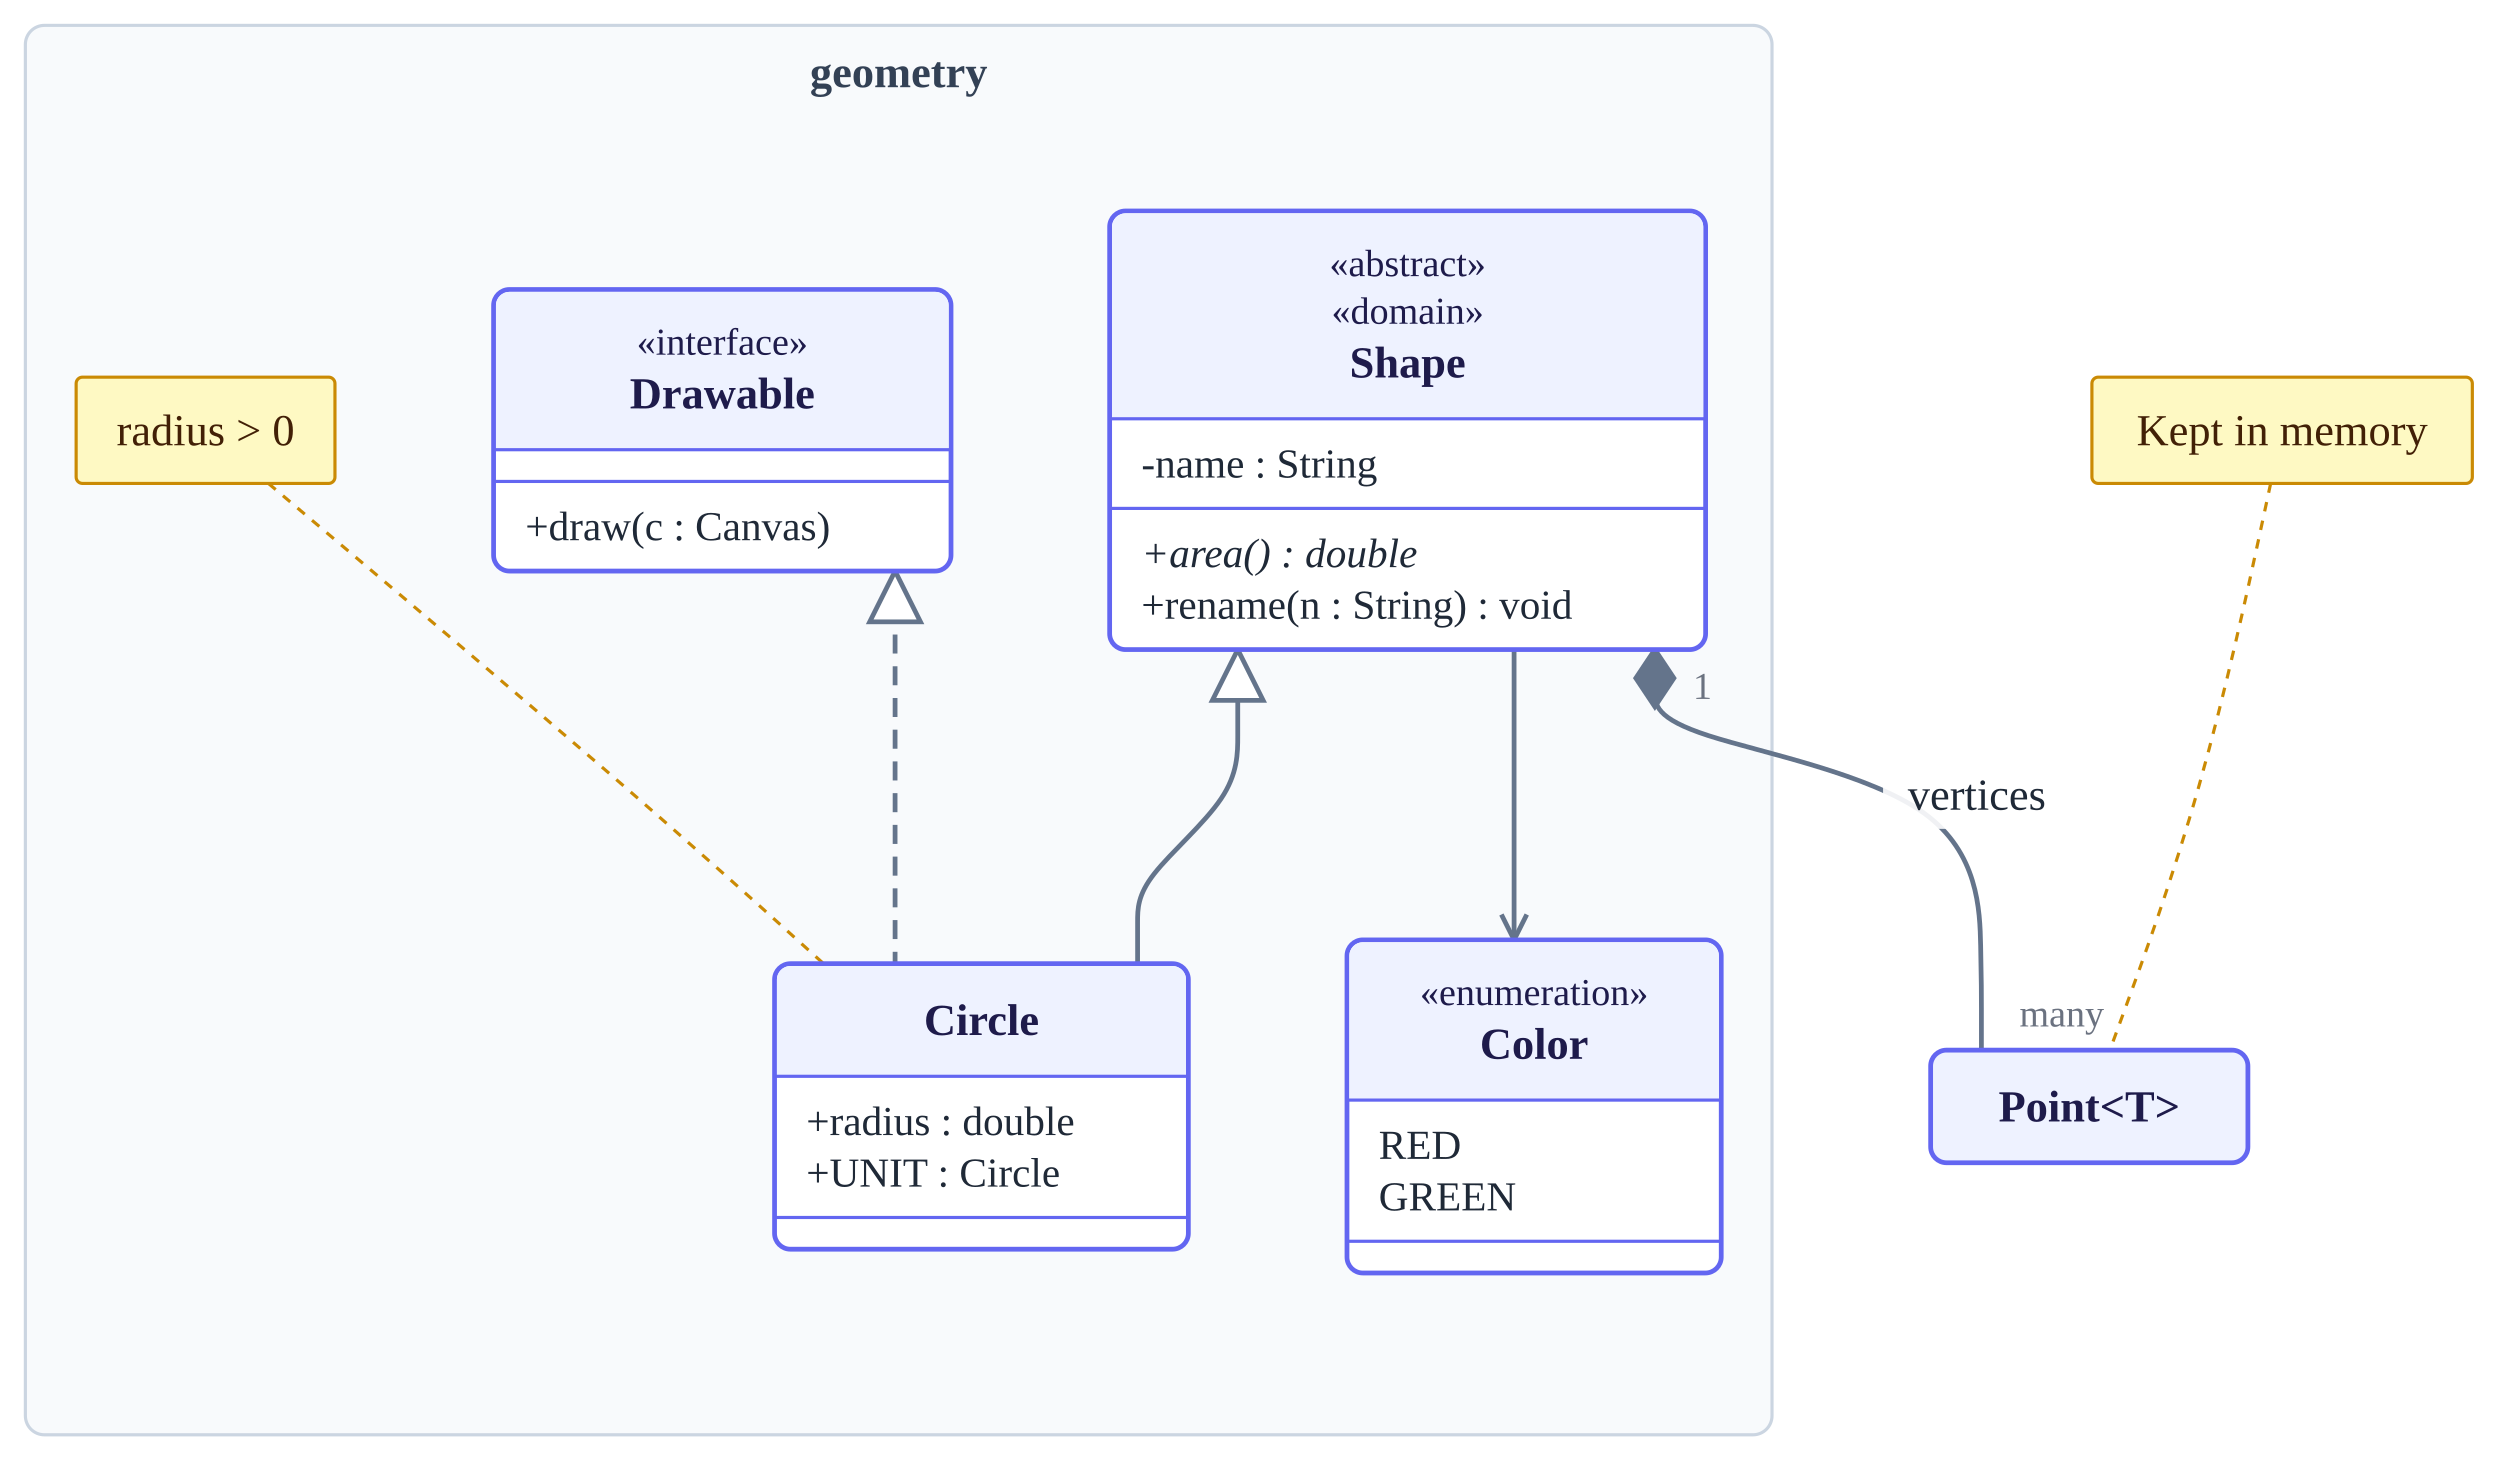
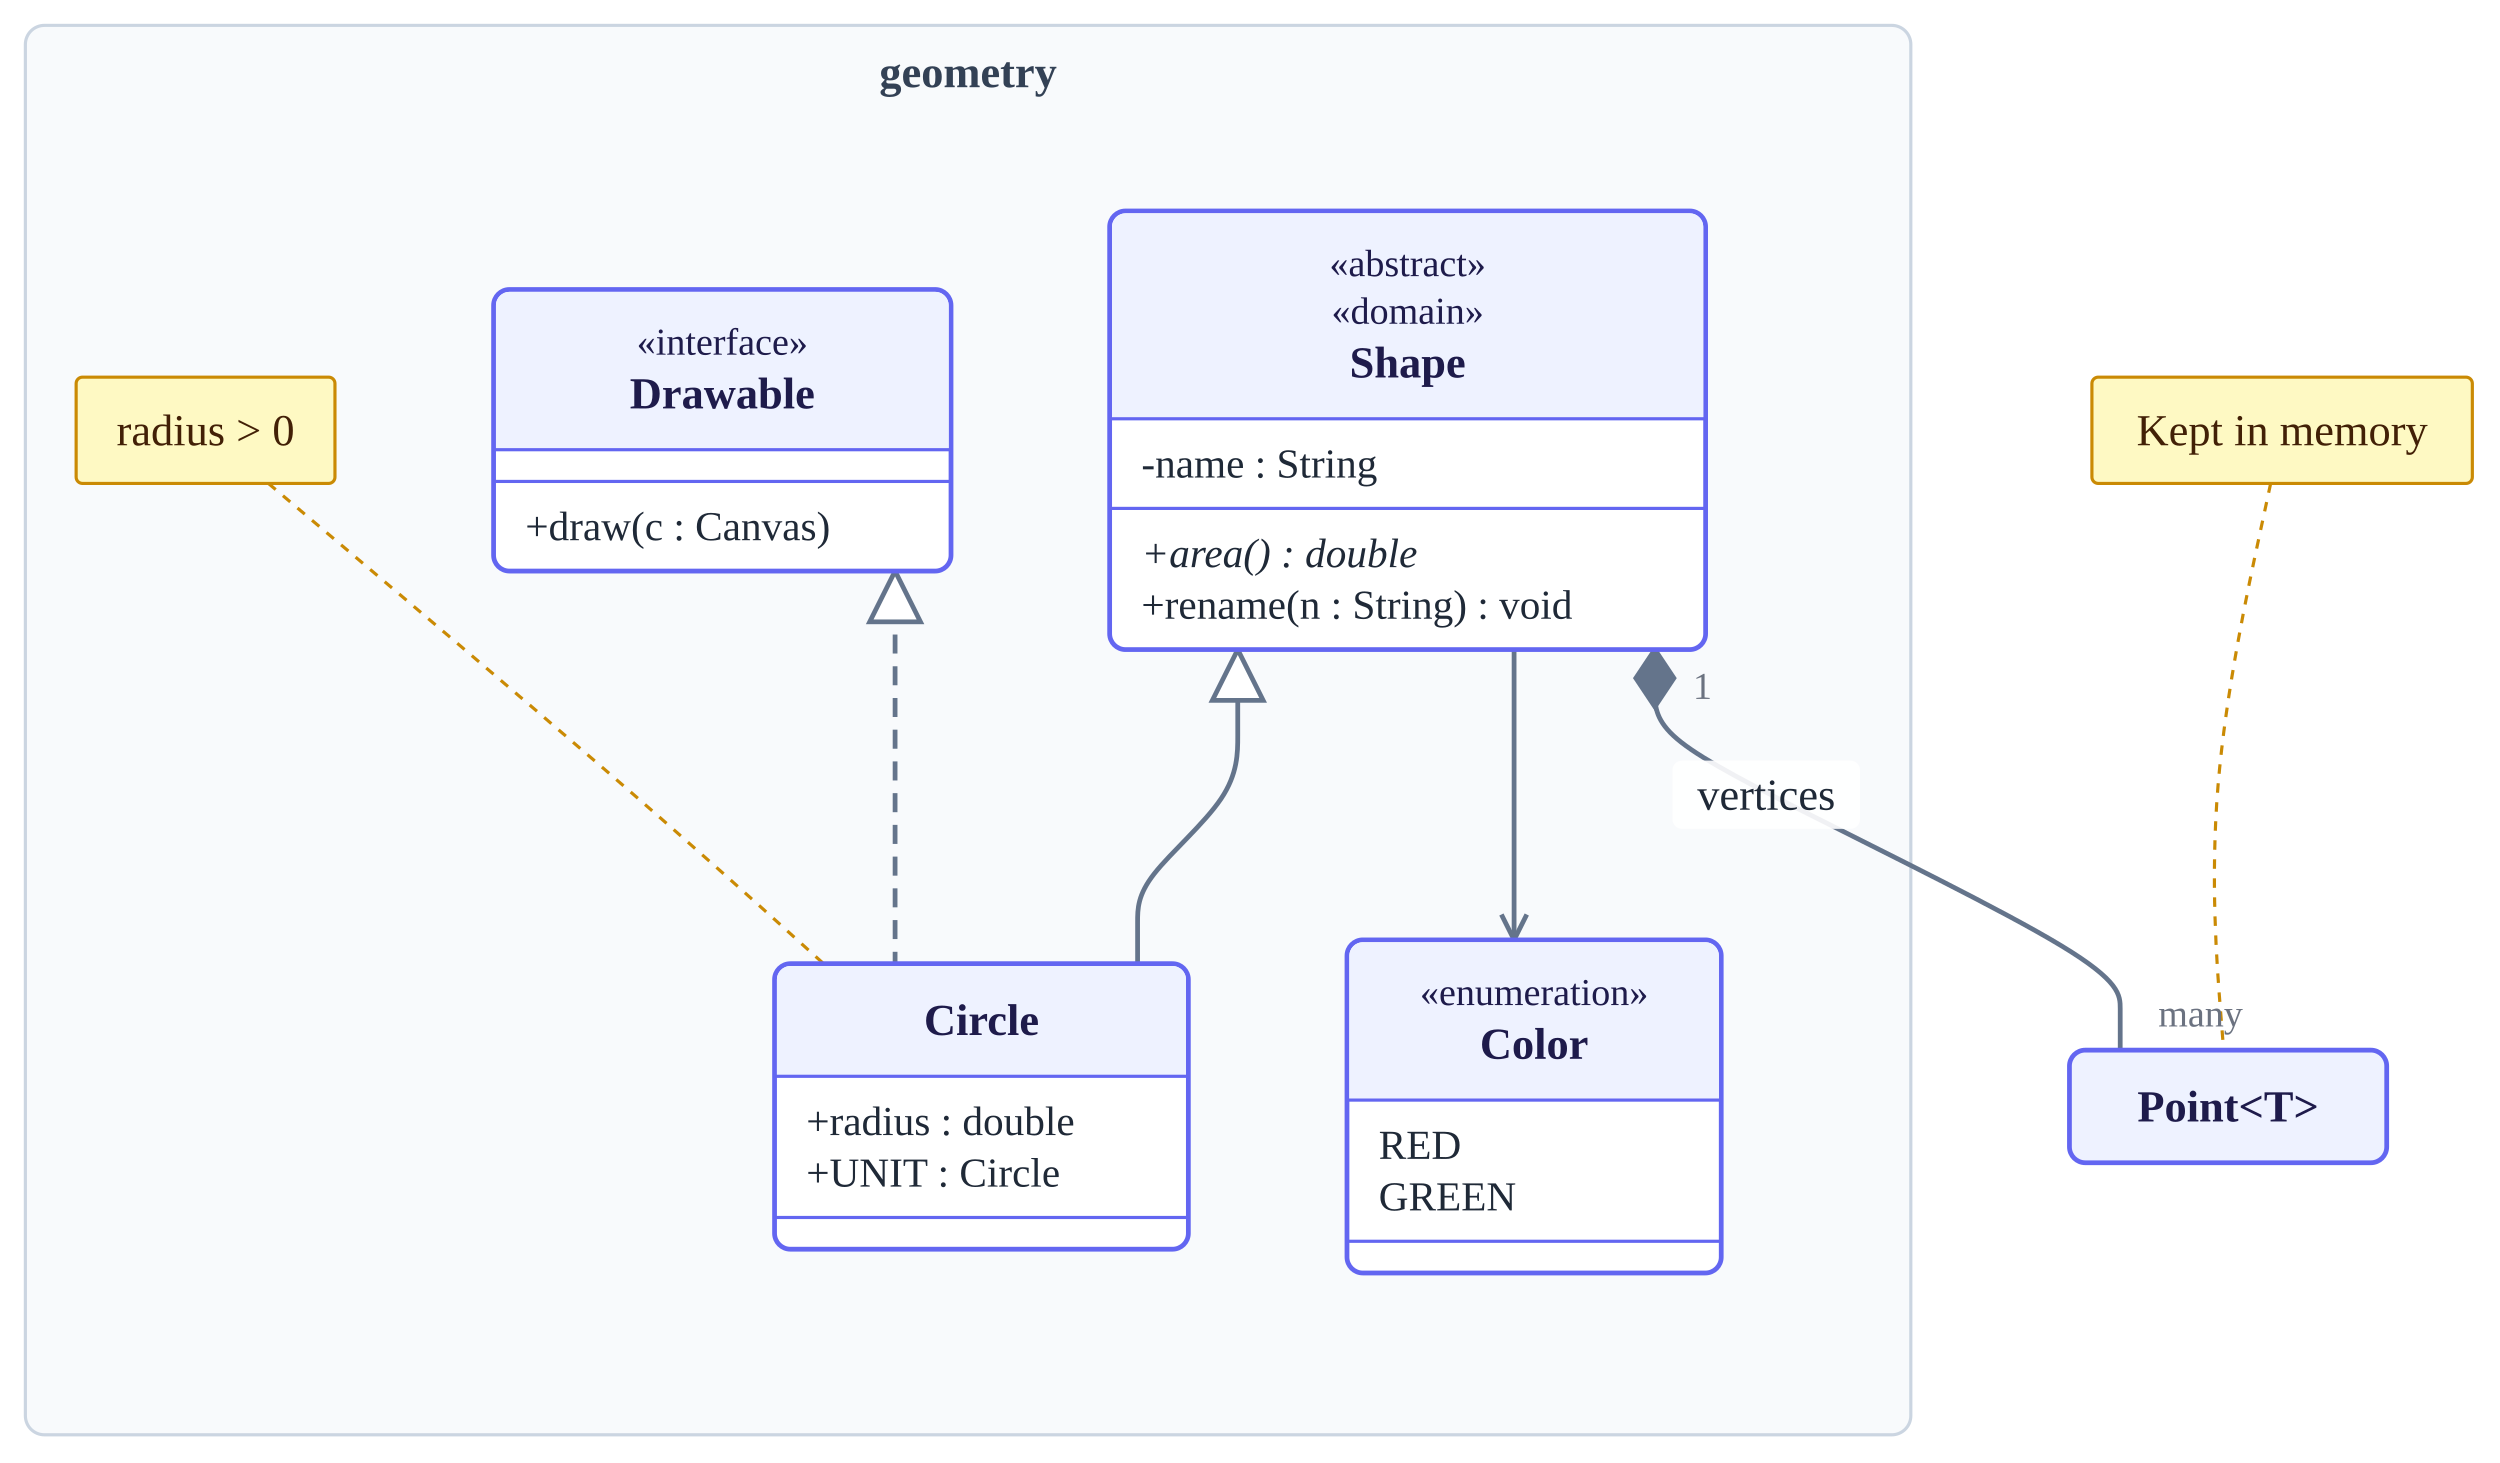
<svg xmlns="http://www.w3.org/2000/svg" id="dg-427ktd" class="dg dg-class" width="788" height="461" viewBox="0 0 788 461" role="img" aria-labelledby="dg-427ktd-title" style="max-width:100%;height:auto">
  <style>#dg-427ktd{font-family:var(--dg-font-family, ui-sans-serif, system-ui, -apple-system, "Segoe UI", Roboto, "Helvetica Neue", Arial, sans-serif);font-size:14px;color:var(--dg-text, #1f2937)}#dg-427ktd text{fill:var(--dg-text, #1f2937)}#dg-427ktd .dg-label{fill:var(--dg-node-text, #1e1b4b)}#dg-427ktd .dg-node .dg-shape{fill:var(--dg-node-fill, #eef2ff);stroke:var(--dg-node-stroke, #6366f1);stroke-width:1.5px}#dg-427ktd .dg-cluster-box{fill:var(--dg-cluster-fill, #f8fafc);stroke:var(--dg-cluster-stroke, #cbd5e1);stroke-width:1px}#dg-427ktd .dg-cluster-label{fill:var(--dg-cluster-text, #334155);font-weight:600}#dg-427ktd .dg-edge{fill:none;stroke:var(--dg-line, #64748b);stroke-width:1.5px}#dg-427ktd .dg-edge-thick{stroke-width:3.5px}#dg-427ktd .dg-edge-dotted{stroke-dasharray:3 3}#dg-427ktd .dg-marker{fill:var(--dg-line, #64748b);stroke:var(--dg-line, #64748b)}#dg-427ktd .dg-edge-label-box{fill:var(--dg-edge-label-fill, #ffffff);opacity:0.9}#dg-427ktd .dg-edge-label{fill:var(--dg-text, #1f2937)}#dg-427ktd .dg-muted{fill:var(--dg-text-muted, #6b7280)}#dg-427ktd a{cursor:pointer}#dg-427ktd .dg-uml-class .dg-uml-box{fill:var(--dg-row-fill, #ffffff)}#dg-427ktd .dg-uml-name{font-weight:bold}#dg-427ktd .dg-uml-header{fill:var(--dg-node-fill, #eef2ff);stroke:none}#dg-427ktd .dg-uml-rule{stroke:var(--dg-node-stroke, #6366f1);stroke-width:1px}#dg-427ktd .dg-uml-annotation{font-size:12px}#dg-427ktd .dg-uml-member{font-size:13px}#dg-427ktd .dg-uml-cardinality{fill:var(--dg-text-muted, #6b7280);font-size:12px}#dg-427ktd .dg-edge-dashed{stroke-dasharray:6 4}#dg-427ktd .dg-note-box{fill:var(--dg-note-fill, #fef9c3);stroke:var(--dg-note-stroke, #ca8a04)}#dg-427ktd .dg-note-text{fill:var(--dg-note-text, #422006)}#dg-427ktd .dg-note-link{fill:none;stroke:var(--dg-note-stroke, #ca8a04);stroke-dasharray:3 3}</style>
  <defs>
    <marker id="dg-427ktd-m-triangle" markerUnits="userSpaceOnUse" orient="auto" viewBox="0 0 20 20" refX="19" refY="10" markerWidth="20" markerHeight="20">
      <g>
        <path class="dg-marker" d="M19,10 L3,2 L3,18 z" style="fill:var(--dg-edge-label-fill, #ffffff)" stroke-width="1.5" />
      </g>
    </marker>
    <marker id="dg-427ktd-m-triangle-start" markerUnits="userSpaceOnUse" orient="auto" viewBox="0 0 20 20" refX="1" refY="10" markerWidth="20" markerHeight="20">
      <g transform="translate(20,0) scale(-1,1)">
        <path class="dg-marker" d="M19,10 L3,2 L3,18 z" style="fill:var(--dg-edge-label-fill, #ffffff)" stroke-width="1.5" />
      </g>
    </marker>
    <marker id="dg-427ktd-m-diamond" markerUnits="userSpaceOnUse" orient="auto" viewBox="0 0 22 16" refX="21" refY="8" markerWidth="22" markerHeight="16">
      <g>
        <path class="dg-marker" d="M21,8 L12,2 L3,8 L12,14 z" stroke-width="1.5" />
      </g>
    </marker>
    <marker id="dg-427ktd-m-diamond-start" markerUnits="userSpaceOnUse" orient="auto" viewBox="0 0 22 16" refX="1" refY="8" markerWidth="22" markerHeight="16">
      <g transform="translate(22,0) scale(-1,1)">
        <path class="dg-marker" d="M21,8 L12,2 L3,8 L12,14 z" stroke-width="1.5" />
      </g>
    </marker>
    <marker id="dg-427ktd-m-open-arrow" markerUnits="userSpaceOnUse" orient="auto" viewBox="0 0 10 10" refX="9" refY="5" markerWidth="10" markerHeight="10">
      <path class="dg-marker dg-marker-open" d="M1,1 L9,5 L1,9" style="fill:none" stroke-width="1.5" />
    </marker>
    <marker id="dg-427ktd-m-open-arrow-start" markerUnits="userSpaceOnUse" orient="auto" viewBox="0 0 10 10" refX="1" refY="5" markerWidth="10" markerHeight="10">
      <path class="dg-marker dg-marker-open" d="M1,1 L9,5 L1,9" transform="translate(10,0) scale(-1,1)" style="fill:none" stroke-width="1.5" />
    </marker>
  </defs>
  <g transform="translate(8,8)">
    <g class="dg-clusters">
      <g class="dg-cluster dg-namespace" data-id="geometry">
-         <rect class="dg-cluster-box" x="0" y="0" width="550.54" height="444.25" rx="6" />
+         <rect class="dg-cluster-box" x="0" y="0" width="594.29" height="444.25" rx="6" />
        <text class="dg-cluster-label" text-anchor="middle" dominant-baseline="central">
-           <tspan x="275.27" y="14.75" dominant-baseline="central">geometry</tspan>
+           <tspan x="297.14" y="14.75" dominant-baseline="central">geometry</tspan>
        </text>
      </g>
    </g>
    <g class="dg-edges">
      <path class="dg-edge" d="M382.14,196.75 L382.14,198.92 C382.14,201.08 382.14,205.42 382.14,209.75 C382.14,214.08 382.14,218.42 382.14,223.88 C382.14,229.33 382.14,235.92 376.88,243.75 C371.62,251.58 361.1,260.67 355.83,267.38 C350.57,274.08 350.57,278.42 350.57,282.75 C350.57,287.08 350.57,291.42 350.57,293.58 L350.57,295.75" marker-start="url(#dg-427ktd-m-triangle-start)" data-from="Shape" data-to="Circle" />
      <path class="dg-edge dg-edge-dashed" d="M274.13,172 L274.13,174.17 C274.13,176.33 274.13,180.67 274.13,185 C274.13,189.33 274.13,193.67 274.13,203.25 C274.13,212.83 274.13,227.67 274.13,239.63 C274.13,251.58 274.13,260.67 274.13,267.38 C274.13,274.08 274.13,278.42 274.13,282.75 C274.13,287.08 274.13,291.42 274.13,293.58 L274.13,295.75" marker-start="url(#dg-427ktd-m-triangle-start)" data-from="Drawable" data-to="Circle" />
-       <path class="dg-edge" d="M513.61,196.75 L513.61,198.92 C513.61,201.08 513.61,205.42 513.61,209.75 C513.61,214.08 513.61,218.42 530.53,223.88 C547.44,229.33 581.27,235.92 598.42,248.29 C615.58,260.67 616.06,278.83 616.3,290.08 C616.54,301.33 616.54,305.67 616.54,310 C616.54,314.33 616.54,318.67 616.54,320.83 L616.54,323" marker-start="url(#dg-427ktd-m-diamond-start)" data-from="Shape" data-to="Point" />
+       <path class="dg-edge" d="M513.61,196.75 L513.61,198.92 C513.61,201.08 513.61,205.42 513.61,209.75 C513.61,214.08 513.61,218.42 519.47,223.88 C525.32,229.33 537.02,235.92 561.47,248.29 C585.91,260.67 623.1,278.83 641.69,290.08 C660.29,301.33 660.29,305.67 660.29,310 C660.29,314.33 660.29,318.67 660.29,320.83 L660.29,323" marker-start="url(#dg-427ktd-m-diamond-start)" data-from="Shape" data-to="Point" />
      <path class="dg-edge" d="M469.24,196.75 L469.24,198.92 C469.24,201.08 469.24,205.42 469.24,209.75 C469.24,214.08 469.24,218.42 469.24,223.88 C469.24,229.33 469.24,235.92 469.24,242.5 C469.24,249.08 469.24,255.67 469.24,261.13 C469.24,266.58 469.24,270.92 469.24,275.25 C469.24,279.58 469.24,283.92 469.24,286.08 L469.24,288.25" marker-end="url(#dg-427ktd-m-open-arrow)" data-from="Shape" data-to="Color" />
    </g>
    <g class="dg-notes">
      <g class="dg-note">
        <path class="dg-note-link" d="M76.6,144.38 L95.95,160.73 C115.3,177.08 153.99,209.79 183.16,235.02 C212.32,260.25 231.95,278 241.77,286.88 L251.59,295.75" />
        <rect class="dg-note-box" x="16" y="110.88" width="81.58" height="33.5" rx="2" />
        <text class="dg-note-text" text-anchor="middle" dominant-baseline="central">
          <tspan x="56.79" y="127.63" dominant-baseline="central">radius &gt; 0</tspan>
        </text>
      </g>
      <g class="dg-note">
-         <path class="dg-note-link" d="M707.71,144.38 L704.19,160.73 C700.66,177.08 693.6,209.79 685.16,239.56 C676.71,269.33 666.88,296.17 661.96,309.58 L657.04,323" />
+         <path class="dg-note-link" d="M707.71,144.38 L704.19,160.73 C700.66,177.08 693.6,209.79 691.13,239.56 C688.66,269.33 690.78,296.17 691.83,309.58 L692.89,323" />
        <rect class="dg-note-box" x="651.37" y="110.88" width="119.91" height="33.5" rx="2" />
        <text class="dg-note-text" text-anchor="middle" dominant-baseline="central">
          <tspan x="711.33" y="127.63" dominant-baseline="central">Kept in memory</tspan>
        </text>
      </g>
    </g>
    <g class="dg-edge-labels">
      <g class="dg-edge-label-group">
-         <rect class="dg-edge-label-box" x="585.54" y="231.75" width="59.12" height="21.5" rx="3" />
+         <rect class="dg-edge-label-box" x="519.16" y="231.75" width="59.12" height="21.5" rx="3" />
        <text class="dg-edge-label" text-anchor="middle" dominant-baseline="central">
-           <tspan x="615.1" y="242.5" dominant-baseline="central">vertices</tspan>
+           <tspan x="548.73" y="242.5" dominant-baseline="central">vertices</tspan>
        </text>
      </g>
      <text class="dg-uml-cardinality" text-anchor="start" dominant-baseline="central">
        <tspan x="525.61" y="208.25" dominant-baseline="central">1</tspan>
      </text>
      <text class="dg-uml-cardinality" text-anchor="start" dominant-baseline="central">
-         <tspan x="628.54" y="311.5" dominant-baseline="central">many</tspan>
+         <tspan x="672.29" y="311.5" dominant-baseline="central">many</tspan>
      </text>
    </g>
    <g class="dg-nodes">
      <g class="dg-node dg-uml-class" data-id="Shape">
        <rect class="dg-shape dg-uml-box" x="341.76" y="58.5" width="187.85" height="138.25" rx="5" />
        <path class="dg-uml-header" d="M346.76,59.25 L524.61,59.25 A4.25,4.25 0 0,1 528.86,63.5 L528.86,124 L342.51,124 L342.51,63.5 A4.25,4.25 0 0,1 346.76,59.25 Z" />
        <text class="dg-label dg-uml-annotation" text-anchor="middle" dominant-baseline="central">
          <tspan x="435.69" y="75" dominant-baseline="central">«abstract»</tspan>
        </text>
        <text class="dg-label dg-uml-annotation" text-anchor="middle" dominant-baseline="central">
          <tspan x="435.69" y="90" dominant-baseline="central">«domain»</tspan>
        </text>
        <text class="dg-label dg-uml-name" text-anchor="middle" dominant-baseline="central">
          <tspan x="435.69" y="106.25" dominant-baseline="central">Shape</tspan>
        </text>
        <line class="dg-uml-rule" x1="341.76" y1="124" x2="529.61" y2="124" />
        <text class="dg-uml-member dg-uml-attribute" text-anchor="start" dominant-baseline="central">
          <tspan x="351.76" y="138.13" dominant-baseline="central">-name : String</tspan>
        </text>
        <line class="dg-uml-rule" x1="341.76" y1="152.25" x2="529.61" y2="152.25" />
        <text class="dg-uml-member dg-uml-method" text-anchor="start" dominant-baseline="central" style="font-style:italic">
          <tspan x="351.76" y="166.38" dominant-baseline="central">+area() : double</tspan>
        </text>
        <text class="dg-uml-member dg-uml-method" text-anchor="start" dominant-baseline="central">
          <tspan x="351.76" y="182.63" dominant-baseline="central">+rename(n : String) : void</tspan>
        </text>
      </g>
      <g class="dg-node dg-uml-class" data-id="Circle">
        <rect class="dg-shape dg-uml-box" x="236.14" y="295.75" width="130.43" height="90" rx="5" />
        <path class="dg-uml-header" d="M241.14,296.5 L361.57,296.5 A4.25,4.25 0 0,1 365.82,300.75 L365.82,331.25 L236.89,331.25 L236.89,300.75 A4.25,4.25 0 0,1 241.14,296.5 Z" />
        <text class="dg-label dg-uml-name" text-anchor="middle" dominant-baseline="central">
          <tspan x="301.36" y="313.5" dominant-baseline="central">Circle</tspan>
        </text>
        <line class="dg-uml-rule" x1="236.14" y1="331.25" x2="366.57" y2="331.25" />
        <text class="dg-uml-member dg-uml-attribute" text-anchor="start" dominant-baseline="central">
          <tspan x="246.14" y="345.38" dominant-baseline="central">+radius : double</tspan>
        </text>
        <text class="dg-uml-member dg-uml-attribute" text-anchor="start" dominant-baseline="central" style="text-decoration:underline">
          <tspan x="246.14" y="361.63" dominant-baseline="central">+UNIT : Circle</tspan>
        </text>
        <line class="dg-uml-rule" x1="236.14" y1="375.75" x2="366.57" y2="375.75" />
      </g>
      <g class="dg-node dg-uml-class" data-id="Drawable">
        <rect class="dg-shape dg-uml-box" x="147.58" y="83.25" width="144.18" height="88.75" rx="5" />
        <path class="dg-uml-header" d="M152.58,84 L286.76,84 A4.25,4.25 0 0,1 291.01,88.25 L291.01,133.75 L148.33,133.75 L148.33,88.25 A4.25,4.25 0 0,1 152.58,84 Z" />
        <text class="dg-label dg-uml-annotation" text-anchor="middle" dominant-baseline="central">
          <tspan x="219.67" y="99.75" dominant-baseline="central">«interface»</tspan>
        </text>
        <text class="dg-label dg-uml-name" text-anchor="middle" dominant-baseline="central">
          <tspan x="219.67" y="116" dominant-baseline="central">Drawable</tspan>
        </text>
        <line class="dg-uml-rule" x1="147.58" y1="133.75" x2="291.76" y2="133.75" />
        <line class="dg-uml-rule" x1="147.58" y1="143.75" x2="291.76" y2="143.75" />
        <text class="dg-uml-member dg-uml-method" text-anchor="start" dominant-baseline="central">
          <tspan x="157.58" y="157.88" dominant-baseline="central">+draw(c : Canvas)</tspan>
        </text>
      </g>
      <g class="dg-node dg-uml-class" data-id="Color">
        <rect class="dg-shape dg-uml-box" x="416.57" y="288.25" width="117.96" height="105" rx="5" />
        <path class="dg-uml-header" d="M421.57,289 L529.54,289 A4.25,4.25 0 0,1 533.79,293.25 L533.79,338.75 L417.32,338.75 L417.32,293.25 A4.25,4.25 0 0,1 421.57,289 Z" />
        <text class="dg-label dg-uml-annotation" text-anchor="middle" dominant-baseline="central">
          <tspan x="475.56" y="304.75" dominant-baseline="central">«enumeration»</tspan>
        </text>
        <text class="dg-label dg-uml-name" text-anchor="middle" dominant-baseline="central">
          <tspan x="475.56" y="321" dominant-baseline="central">Color</tspan>
        </text>
        <line class="dg-uml-rule" x1="416.57" y1="338.75" x2="534.54" y2="338.75" />
        <text class="dg-uml-member dg-uml-attribute" text-anchor="start" dominant-baseline="central">
          <tspan x="426.57" y="352.88" dominant-baseline="central">RED</tspan>
        </text>
        <text class="dg-uml-member dg-uml-attribute" text-anchor="start" dominant-baseline="central">
          <tspan x="426.57" y="369.13" dominant-baseline="central">GREEN</tspan>
        </text>
        <line class="dg-uml-rule" x1="416.57" y1="383.25" x2="534.54" y2="383.25" />
      </g>
      <g class="dg-node dg-uml-class" data-id="Point">
-         <rect class="dg-shape" x="600.54" y="323" width="100" height="35.5" rx="5" />
+         <rect class="dg-shape" x="644.29" y="323" width="100" height="35.5" rx="5" />
        <text class="dg-label dg-uml-name" text-anchor="middle" dominant-baseline="central">
-           <tspan x="650.54" y="340.75" dominant-baseline="central">Point&lt;T&gt;</tspan>
+           <tspan x="694.29" y="340.75" dominant-baseline="central">Point&lt;T&gt;</tspan>
        </text>
      </g>
    </g>
  </g>
</svg>
